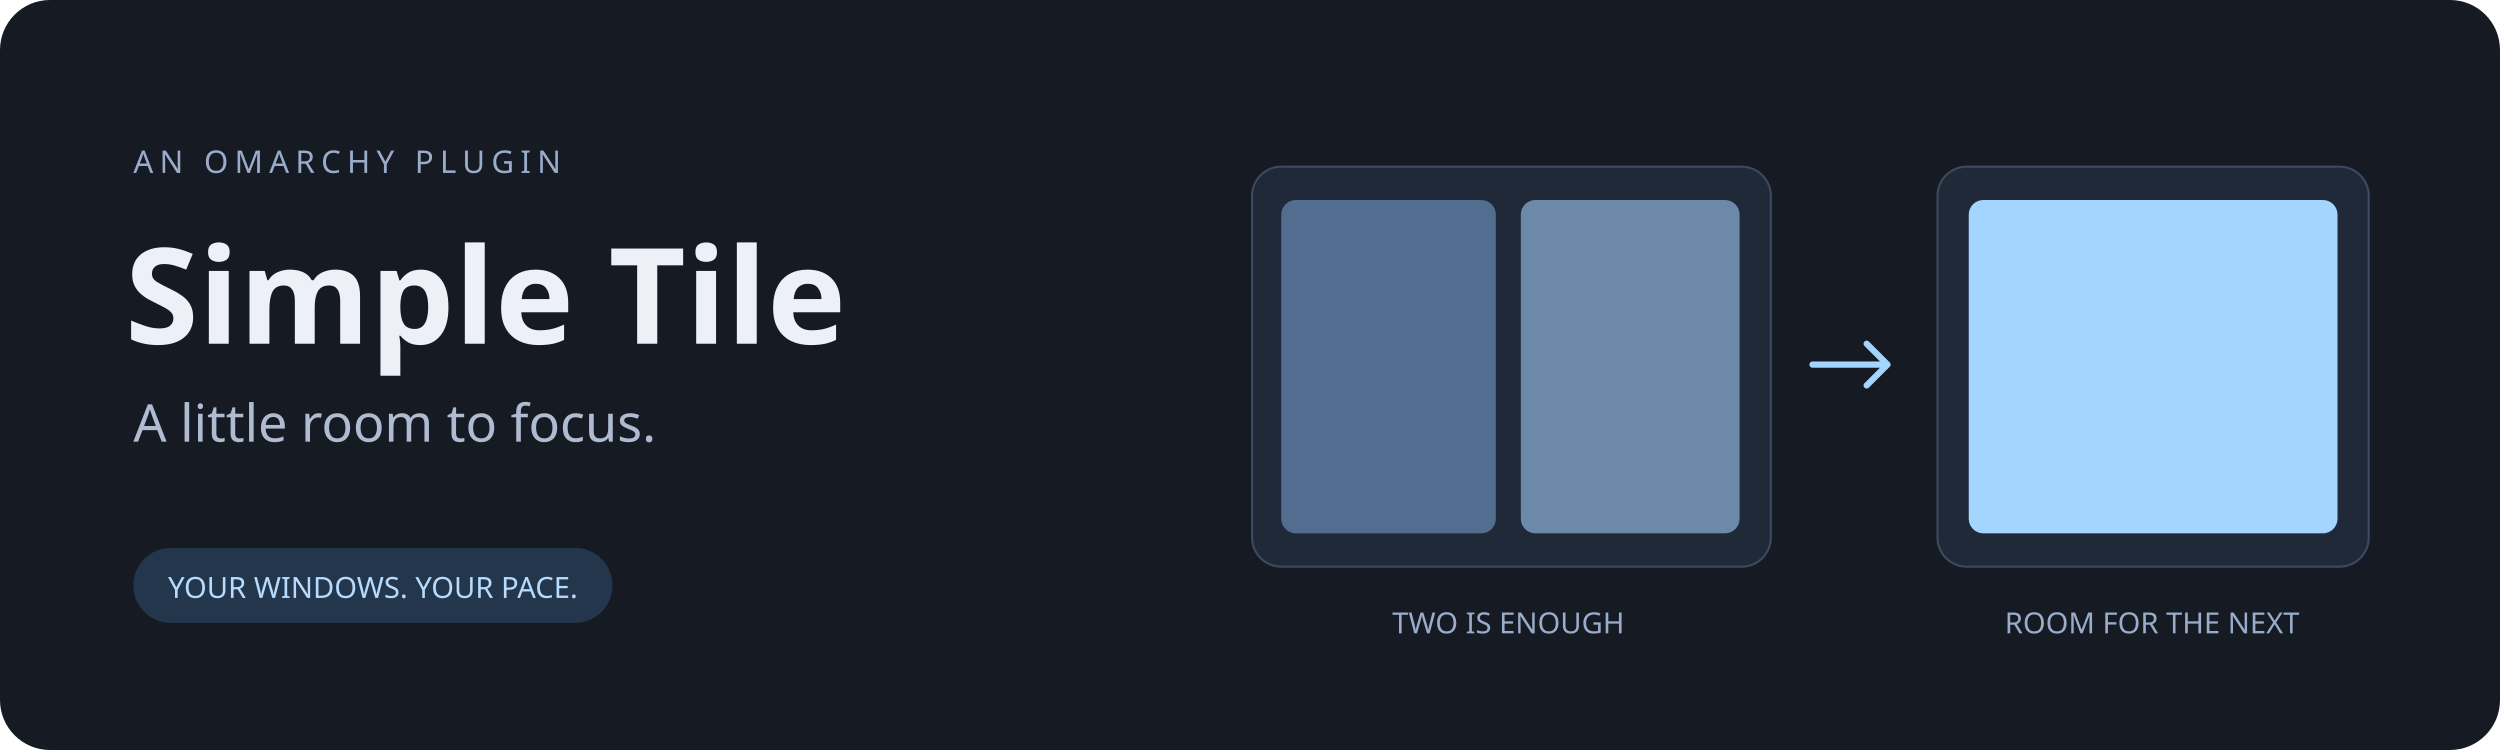
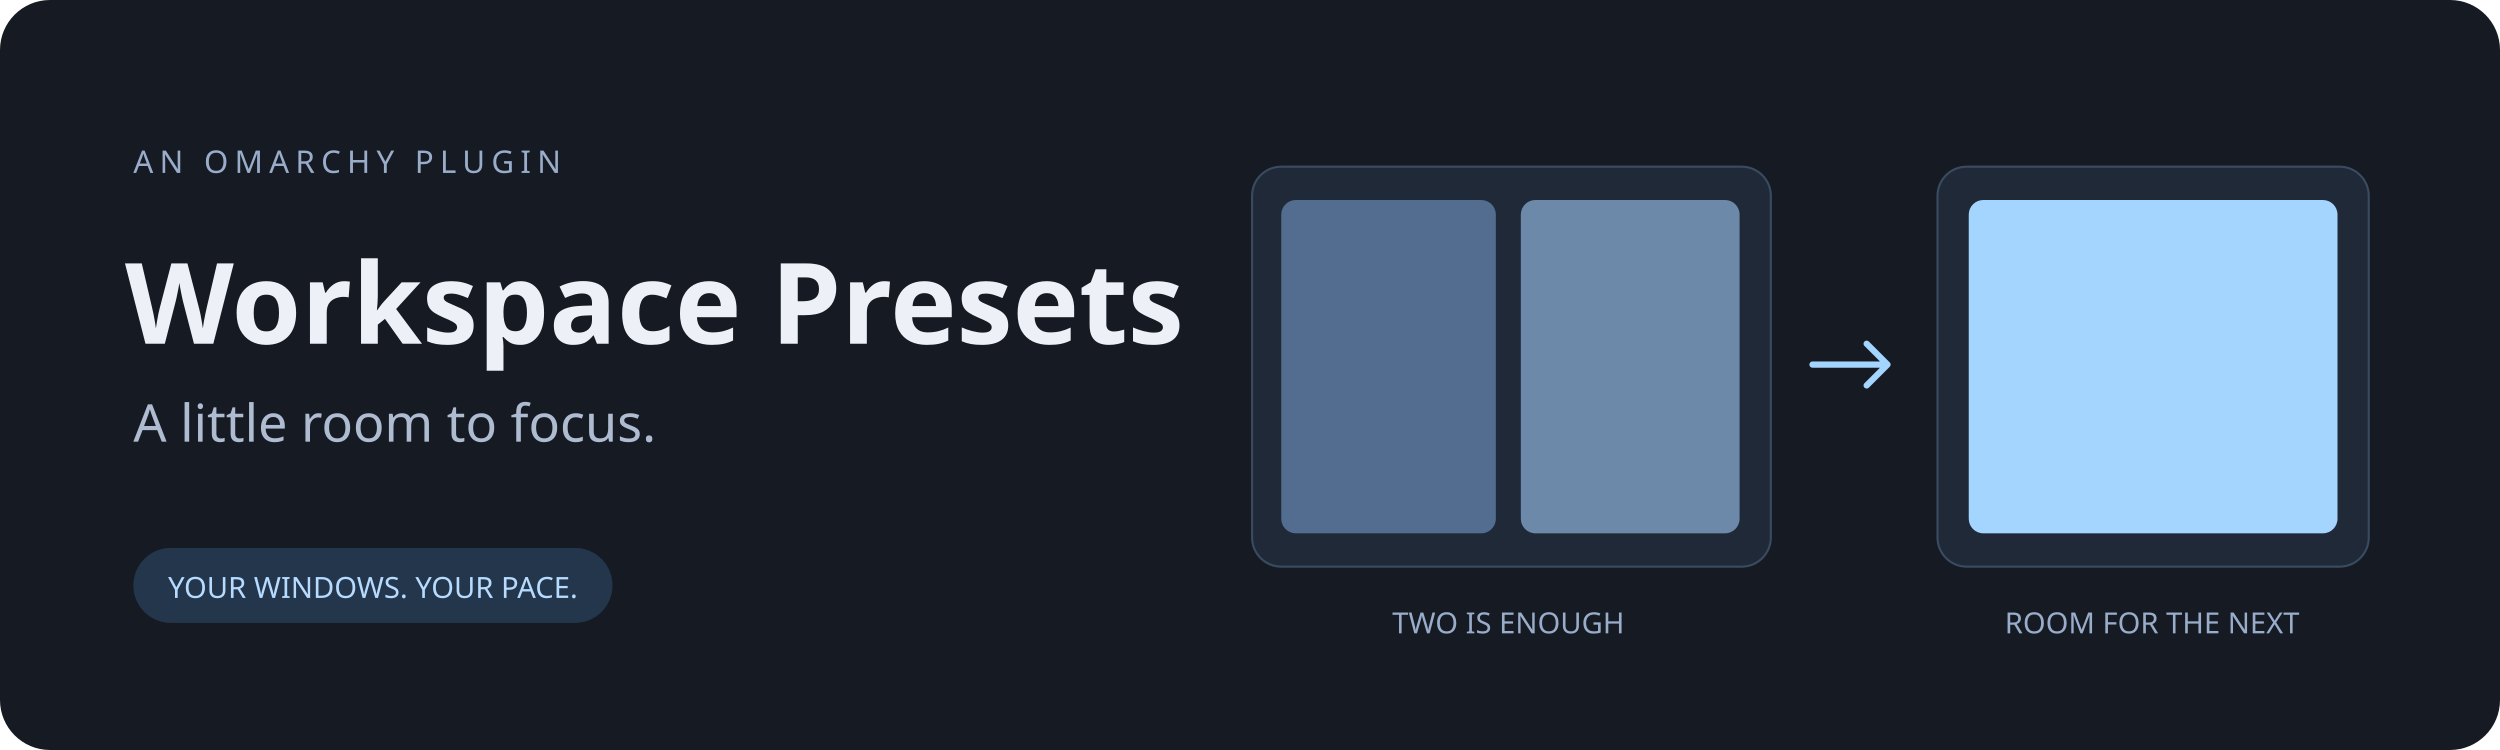
<svg xmlns="http://www.w3.org/2000/svg" width="1200" height="360" viewBox="0 0 1200 360" role="img" aria-labelledby="title desc">
  <rect width="1200" height="360" rx="24" fill="#151a23" />
  <g font-family="system-ui, sans-serif">
    <text x="64" y="83" font-size="15" letter-spacing="3" fill="#99adca">AN OMARCHY PLUGIN</text>
-     <text x="60" y="165" font-size="64" font-weight="700" fill="#edf1f7">Simple Tile</text>
+     <text x="60" y="165" font-size="54" font-weight="700" fill="#edf1f7">Workspace Presets</text>
    <text x="64" y="212" font-size="25" fill="#aebbd0">A little room to focus.</text>
    <rect x="64" y="263" width="230" height="36" rx="18" fill="#24364c" />
    <text x="179" y="287" text-anchor="middle" font-size="14" fill="#b6dbff">YOUR WINDOWS. YOUR PACE.</text>
    <rect x="601" y="80" width="249" height="192" rx="14" fill="#202938" stroke="#3a4b61" />
    <rect x="615" y="96" width="103" height="160" rx="7" fill="#526d8f" />
    <rect x="730" y="96" width="105" height="160" rx="7" fill="#6d89aa" />
    <path d="M870 175h36m-10-10 10 10-10 10" fill="none" stroke="#a4d5ff" stroke-width="3" stroke-linecap="round" stroke-linejoin="round" />
    <rect x="930" y="80" width="207" height="192" rx="14" fill="#202938" stroke="#3a4b61" />
    <rect x="945" y="96" width="177" height="160" rx="7" fill="#a4d5ff" />
    <text x="724" y="304" text-anchor="middle" font-size="14" fill="#99adca">TWO IS ENOUGH</text>
    <text x="1033" y="304" text-anchor="middle" font-size="14" fill="#99adca">ROOM FOR THE NEXT</text>
  </g>
</svg>
